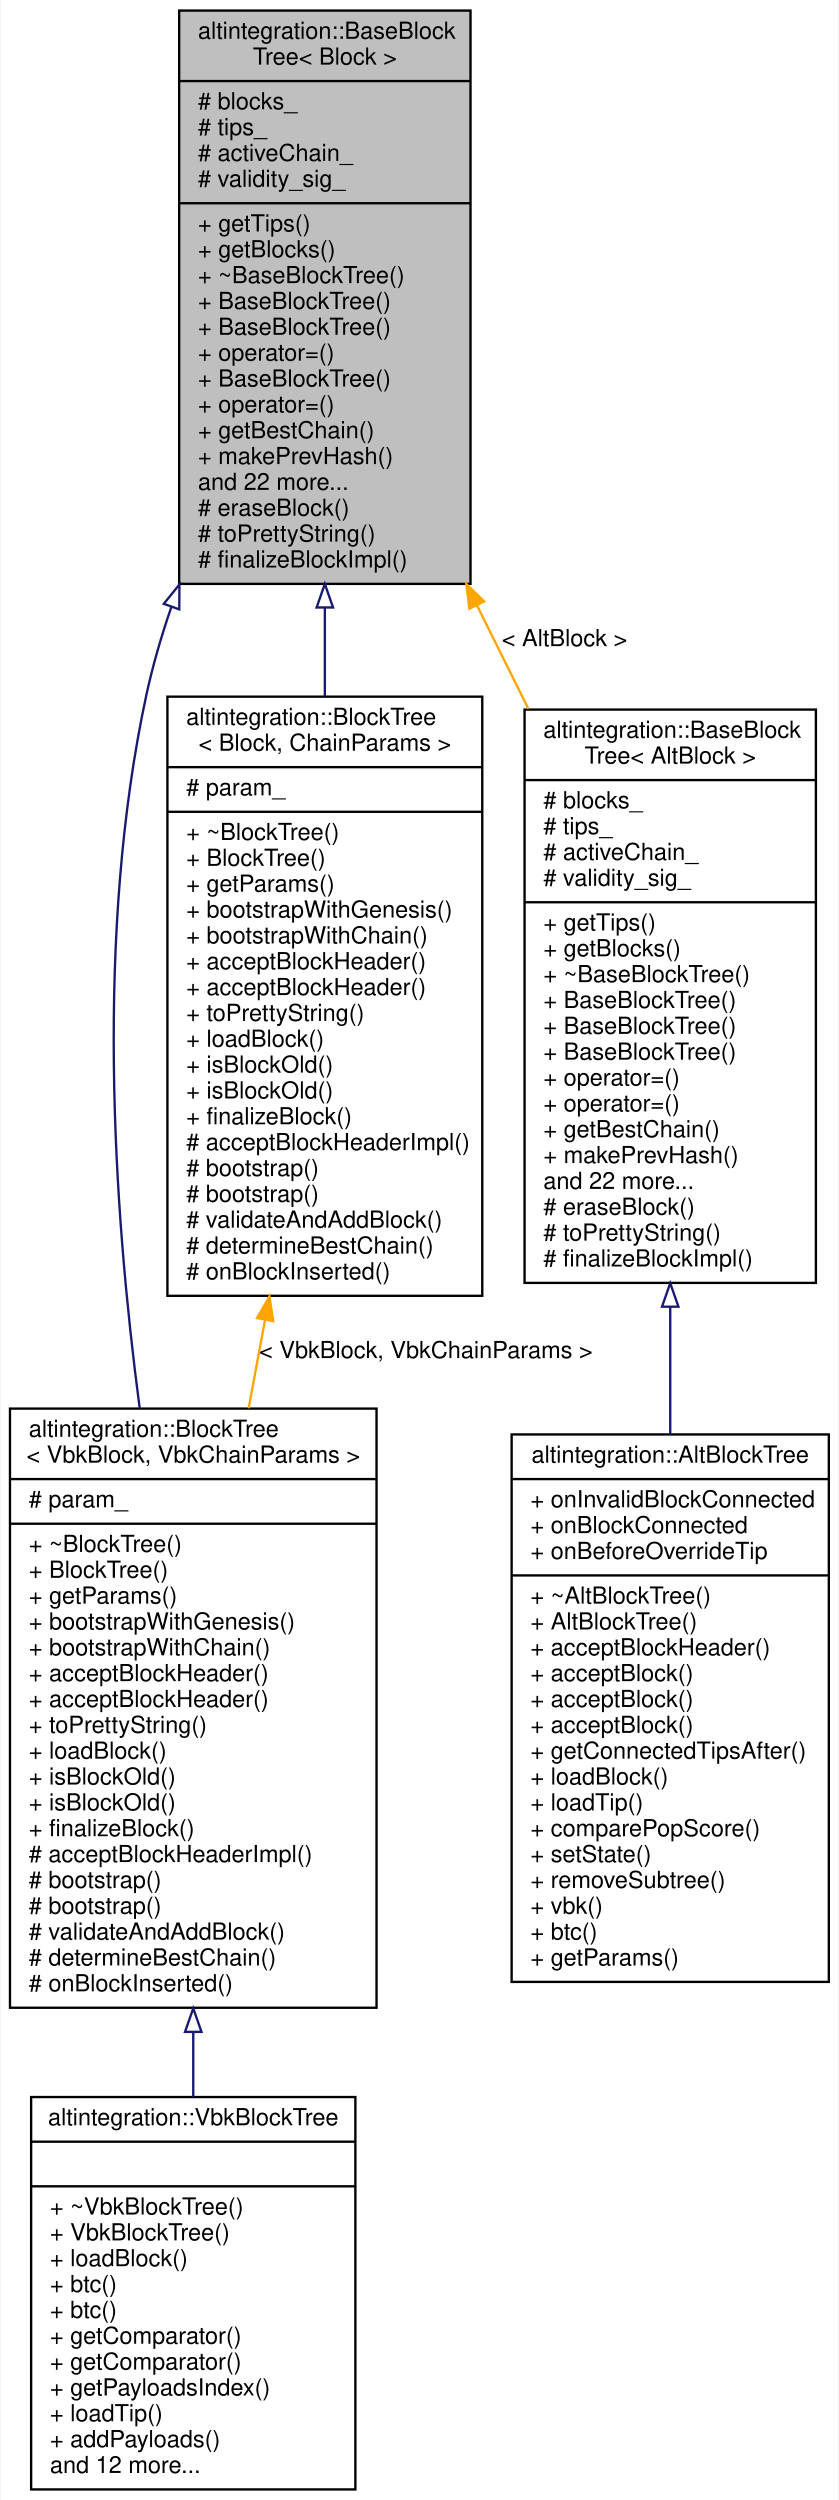
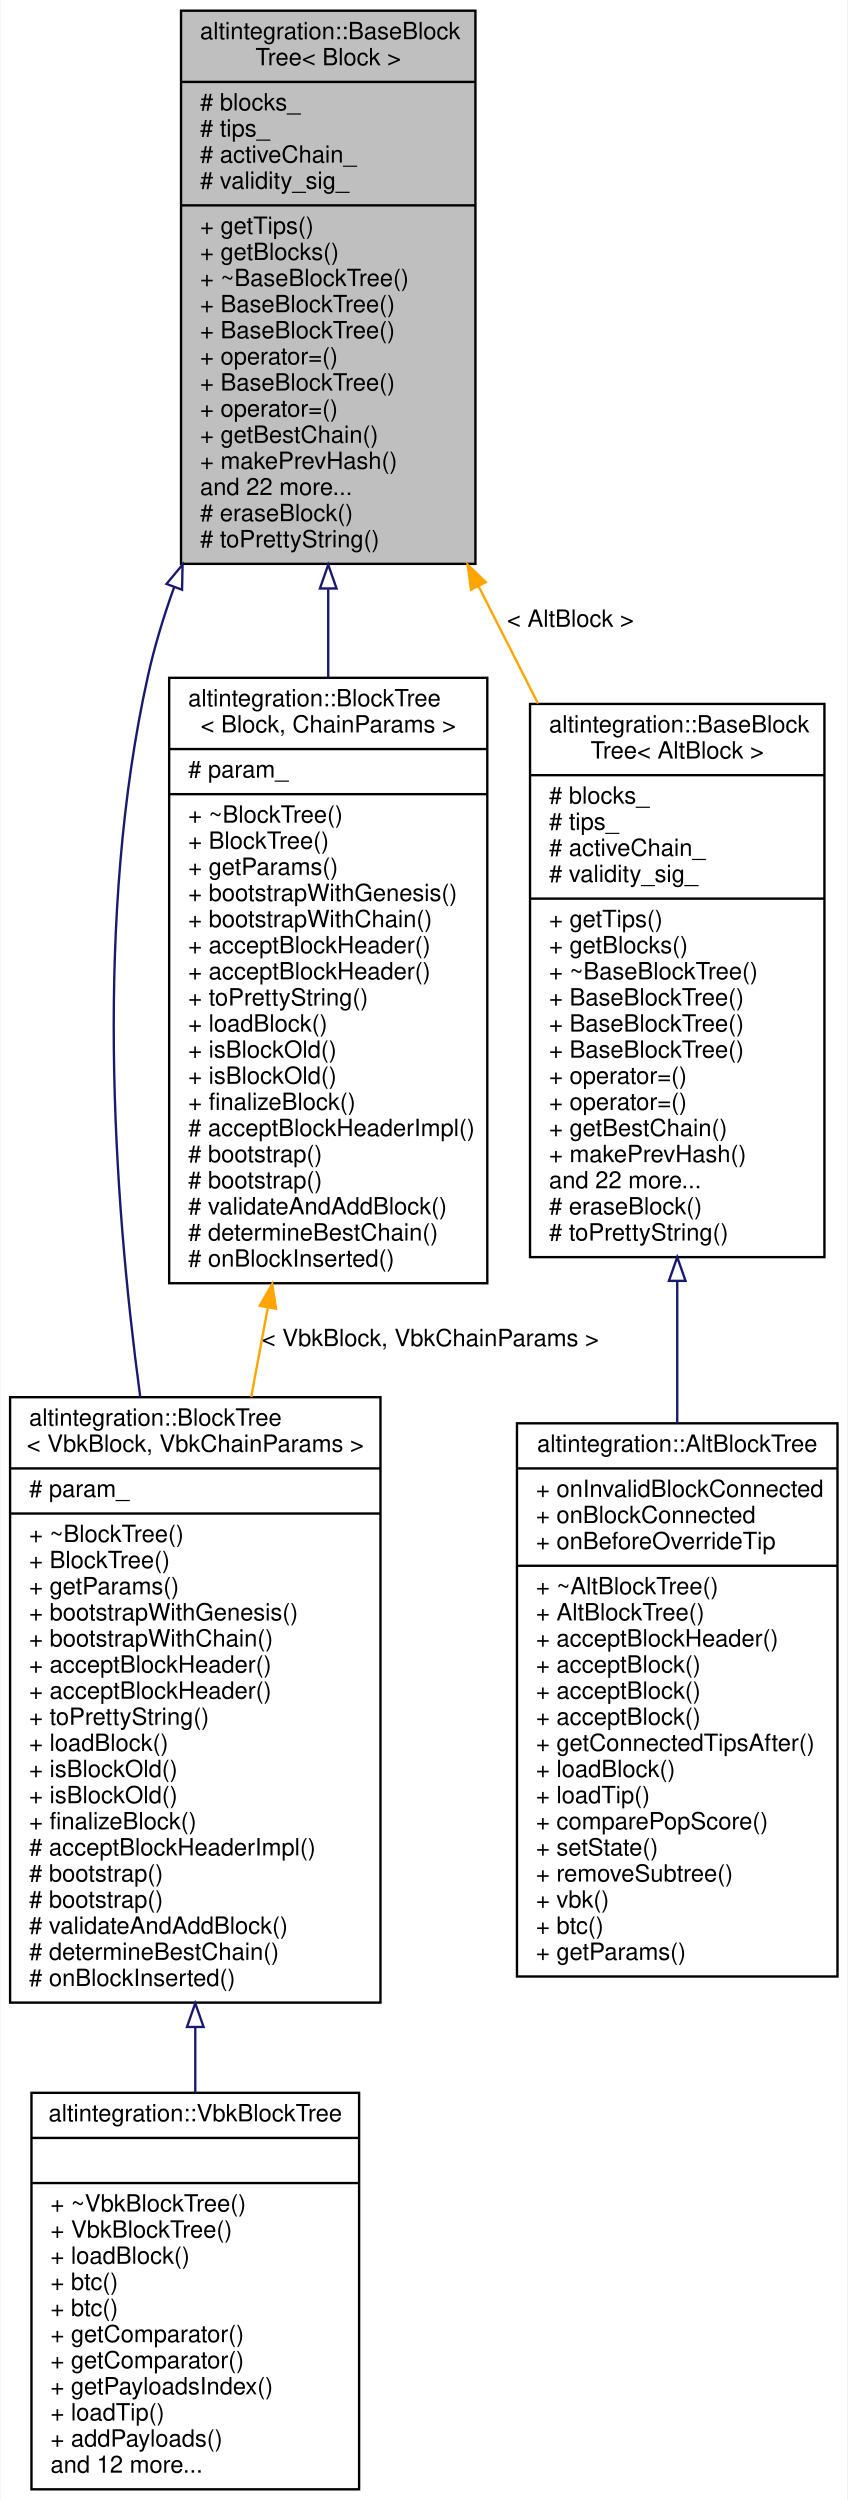
- <svg xmlns="http://www.w3.org/2000/svg" xmlns:xlink="http://www.w3.org/1999/xlink" width="357pt" height="1064pt" viewBox="0.00 0.00 356.50 1064.00">
-   <g id="graph0" class="graph" transform="scale(1 1) rotate(0) translate(4 1060)">
-     <polygon fill="white" stroke="transparent" points="-4,4 -4,-1060 352.5,-1060 352.5,4 -4,4" />
+ <svg xmlns="http://www.w3.org/2000/svg" xmlns:xlink="http://www.w3.org/1999/xlink" width="357pt" height="1053pt" viewBox="0.00 0.00 356.50 1053.00">
+   <g id="graph0" class="graph" transform="scale(1 1) rotate(0) translate(4 1049)">
+     <polygon fill="white" stroke="transparent" points="-4,4 -4,-1049 352.5,-1049 352.5,4 -4,4" />
    <g id="node1" class="node">
      <g id="a_node1">
        <a xlink:title="Base block tree that stores all blocks, maintains tree tips, maintains active chain.">
-           <polygon fill="#bfbfbf" stroke="black" points="72,-811.5 72,-1055.5 196,-1055.5 196,-811.5 72,-811.5" />
-           <text text-anchor="start" x="80" y="-1043.5" font-family="Helvetica,sans-Serif" font-size="10.00">altintegration::BaseBlock</text>
-           <text text-anchor="middle" x="134" y="-1032.5" font-family="Helvetica,sans-Serif" font-size="10.00">Tree&lt; Block &gt;</text>
-           <polyline fill="none" stroke="black" points="72,-1025.5 196,-1025.5 " />
-           <text text-anchor="start" x="80" y="-1013.5" font-family="Helvetica,sans-Serif" font-size="10.00"># blocks_</text>
-           <text text-anchor="start" x="80" y="-1002.5" font-family="Helvetica,sans-Serif" font-size="10.00"># tips_</text>
-           <text text-anchor="start" x="80" y="-991.5" font-family="Helvetica,sans-Serif" font-size="10.00"># activeChain_</text>
-           <text text-anchor="start" x="80" y="-980.5" font-family="Helvetica,sans-Serif" font-size="10.00"># validity_sig_</text>
-           <polyline fill="none" stroke="black" points="72,-973.5 196,-973.5 " />
-           <text text-anchor="start" x="80" y="-961.5" font-family="Helvetica,sans-Serif" font-size="10.00">+ getTips()</text>
-           <text text-anchor="start" x="80" y="-950.5" font-family="Helvetica,sans-Serif" font-size="10.00">+ getBlocks()</text>
-           <text text-anchor="start" x="80" y="-939.5" font-family="Helvetica,sans-Serif" font-size="10.00">+ ~BaseBlockTree()</text>
-           <text text-anchor="start" x="80" y="-928.5" font-family="Helvetica,sans-Serif" font-size="10.00">+ BaseBlockTree()</text>
+           <polygon fill="#bfbfbf" stroke="black" points="72,-811.5 72,-1044.5 196,-1044.5 196,-811.5 72,-811.5" />
+           <text text-anchor="start" x="80" y="-1032.5" font-family="Helvetica,sans-Serif" font-size="10.00">altintegration::BaseBlock</text>
+           <text text-anchor="middle" x="134" y="-1021.5" font-family="Helvetica,sans-Serif" font-size="10.00">Tree&lt; Block &gt;</text>
+           <polyline fill="none" stroke="black" points="72,-1014.5 196,-1014.5 " />
+           <text text-anchor="start" x="80" y="-1002.5" font-family="Helvetica,sans-Serif" font-size="10.00"># blocks_</text>
+           <text text-anchor="start" x="80" y="-991.5" font-family="Helvetica,sans-Serif" font-size="10.00"># tips_</text>
+           <text text-anchor="start" x="80" y="-980.5" font-family="Helvetica,sans-Serif" font-size="10.00"># activeChain_</text>
+           <text text-anchor="start" x="80" y="-969.5" font-family="Helvetica,sans-Serif" font-size="10.00"># validity_sig_</text>
+           <polyline fill="none" stroke="black" points="72,-962.5 196,-962.5 " />
+           <text text-anchor="start" x="80" y="-950.5" font-family="Helvetica,sans-Serif" font-size="10.00">+ getTips()</text>
+           <text text-anchor="start" x="80" y="-939.5" font-family="Helvetica,sans-Serif" font-size="10.00">+ getBlocks()</text>
+           <text text-anchor="start" x="80" y="-928.5" font-family="Helvetica,sans-Serif" font-size="10.00">+ ~BaseBlockTree()</text>
          <text text-anchor="start" x="80" y="-917.5" font-family="Helvetica,sans-Serif" font-size="10.00">+ BaseBlockTree()</text>
-           <text text-anchor="start" x="80" y="-906.5" font-family="Helvetica,sans-Serif" font-size="10.00">+ operator=()</text>
-           <text text-anchor="start" x="80" y="-895.5" font-family="Helvetica,sans-Serif" font-size="10.00">+ BaseBlockTree()</text>
-           <text text-anchor="start" x="80" y="-884.5" font-family="Helvetica,sans-Serif" font-size="10.00">+ operator=()</text>
-           <text text-anchor="start" x="80" y="-873.5" font-family="Helvetica,sans-Serif" font-size="10.00">+ getBestChain()</text>
-           <text text-anchor="start" x="80" y="-862.5" font-family="Helvetica,sans-Serif" font-size="10.00">+ makePrevHash()</text>
-           <text text-anchor="start" x="80" y="-851.5" font-family="Helvetica,sans-Serif" font-size="10.00">and 22 more...</text>
-           <text text-anchor="start" x="80" y="-840.5" font-family="Helvetica,sans-Serif" font-size="10.00"># eraseBlock()</text>
-           <text text-anchor="start" x="80" y="-829.5" font-family="Helvetica,sans-Serif" font-size="10.00"># toPrettyString()</text>
-           <text text-anchor="start" x="80" y="-818.5" font-family="Helvetica,sans-Serif" font-size="10.00"># finalizeBlockImpl()</text>
+           <text text-anchor="start" x="80" y="-906.5" font-family="Helvetica,sans-Serif" font-size="10.00">+ BaseBlockTree()</text>
+           <text text-anchor="start" x="80" y="-895.5" font-family="Helvetica,sans-Serif" font-size="10.00">+ operator=()</text>
+           <text text-anchor="start" x="80" y="-884.5" font-family="Helvetica,sans-Serif" font-size="10.00">+ BaseBlockTree()</text>
+           <text text-anchor="start" x="80" y="-873.5" font-family="Helvetica,sans-Serif" font-size="10.00">+ operator=()</text>
+           <text text-anchor="start" x="80" y="-862.5" font-family="Helvetica,sans-Serif" font-size="10.00">+ getBestChain()</text>
+           <text text-anchor="start" x="80" y="-851.5" font-family="Helvetica,sans-Serif" font-size="10.00">+ makePrevHash()</text>
+           <text text-anchor="start" x="80" y="-840.5" font-family="Helvetica,sans-Serif" font-size="10.00">and 22 more...</text>
+           <text text-anchor="start" x="80" y="-829.5" font-family="Helvetica,sans-Serif" font-size="10.00"># eraseBlock()</text>
+           <text text-anchor="start" x="80" y="-818.5" font-family="Helvetica,sans-Serif" font-size="10.00"># toPrettyString()</text>
        </a>
      </g>
    </g>
    <g id="node2" class="node">
      <g id="a_node2">
        <a xlink:href="structaltintegration_1_1BlockTree.html" target="_top" xlink:title=" ">
          <polygon fill="white" stroke="black" points="0,-205.5 0,-460.5 156,-460.5 156,-205.5 0,-205.5" />
          <text text-anchor="start" x="8" y="-448.5" font-family="Helvetica,sans-Serif" font-size="10.00">altintegration::BlockTree</text>
          <text text-anchor="middle" x="78" y="-437.5" font-family="Helvetica,sans-Serif" font-size="10.00">&lt; VbkBlock, VbkChainParams &gt;</text>
          <polyline fill="none" stroke="black" points="0,-430.5 156,-430.5 " />
          <text text-anchor="start" x="8" y="-418.5" font-family="Helvetica,sans-Serif" font-size="10.00"># param_</text>
          <polyline fill="none" stroke="black" points="0,-411.5 156,-411.5 " />
          <text text-anchor="start" x="8" y="-399.5" font-family="Helvetica,sans-Serif" font-size="10.00">+ ~BlockTree()</text>
          <text text-anchor="start" x="8" y="-388.5" font-family="Helvetica,sans-Serif" font-size="10.00">+ BlockTree()</text>
          <text text-anchor="start" x="8" y="-377.5" font-family="Helvetica,sans-Serif" font-size="10.00">+ getParams()</text>
          <text text-anchor="start" x="8" y="-366.5" font-family="Helvetica,sans-Serif" font-size="10.00">+ bootstrapWithGenesis()</text>
          <text text-anchor="start" x="8" y="-355.5" font-family="Helvetica,sans-Serif" font-size="10.00">+ bootstrapWithChain()</text>
          <text text-anchor="start" x="8" y="-344.5" font-family="Helvetica,sans-Serif" font-size="10.00">+ acceptBlockHeader()</text>
          <text text-anchor="start" x="8" y="-333.5" font-family="Helvetica,sans-Serif" font-size="10.00">+ acceptBlockHeader()</text>
          <text text-anchor="start" x="8" y="-322.5" font-family="Helvetica,sans-Serif" font-size="10.00">+ toPrettyString()</text>
          <text text-anchor="start" x="8" y="-311.5" font-family="Helvetica,sans-Serif" font-size="10.00">+ loadBlock()</text>
          <text text-anchor="start" x="8" y="-300.5" font-family="Helvetica,sans-Serif" font-size="10.00">+ isBlockOld()</text>
          <text text-anchor="start" x="8" y="-289.5" font-family="Helvetica,sans-Serif" font-size="10.00">+ isBlockOld()</text>
          <text text-anchor="start" x="8" y="-278.5" font-family="Helvetica,sans-Serif" font-size="10.00">+ finalizeBlock()</text>
          <text text-anchor="start" x="8" y="-267.5" font-family="Helvetica,sans-Serif" font-size="10.00"># acceptBlockHeaderImpl()</text>
          <text text-anchor="start" x="8" y="-256.5" font-family="Helvetica,sans-Serif" font-size="10.00"># bootstrap()</text>
          <text text-anchor="start" x="8" y="-245.5" font-family="Helvetica,sans-Serif" font-size="10.00"># bootstrap()</text>
          <text text-anchor="start" x="8" y="-234.5" font-family="Helvetica,sans-Serif" font-size="10.00"># validateAndAddBlock()</text>
          <text text-anchor="start" x="8" y="-223.5" font-family="Helvetica,sans-Serif" font-size="10.00"># determineBestChain()</text>
          <text text-anchor="start" x="8" y="-212.5" font-family="Helvetica,sans-Serif" font-size="10.00"># onBlockInserted()</text>
        </a>
      </g>
    </g>
    <g id="edge1" class="edge">
-       <path fill="none" stroke="midnightblue" d="M68.7,-801.71C64.38,-789.19 60.69,-776.5 58,-764 36.39,-663.54 43.77,-546.95 55.22,-460.53" />
-       <polygon fill="none" stroke="midnightblue" points="65.45,-803.01 72.12,-811.25 72.04,-800.65 65.45,-803.01" />
+       <path fill="none" stroke="midnightblue" d="M69.1,-801.69C64.61,-789.2 60.77,-776.51 58,-764 35.76,-663.68 43.18,-547.07 54.82,-460.62" />
+       <polygon fill="none" stroke="midnightblue" points="65.87,-803.05 72.65,-811.19 72.43,-800.6 65.87,-803.05" />
    </g>
    <g id="node4" class="node">
      <g id="a_node4">
        <a xlink:href="structaltintegration_1_1BlockTree.html" target="_top" xlink:title="BlockTree is a tree of blocks with single &quot;bootstrap&quot; block as root.">
          <polygon fill="white" stroke="black" points="67,-508.5 67,-763.5 201,-763.5 201,-508.5 67,-508.5" />
          <text text-anchor="start" x="75" y="-751.5" font-family="Helvetica,sans-Serif" font-size="10.00">altintegration::BlockTree</text>
          <text text-anchor="middle" x="134" y="-740.5" font-family="Helvetica,sans-Serif" font-size="10.00">&lt; Block, ChainParams &gt;</text>
          <polyline fill="none" stroke="black" points="67,-733.5 201,-733.5 " />
          <text text-anchor="start" x="75" y="-721.5" font-family="Helvetica,sans-Serif" font-size="10.00"># param_</text>
          <polyline fill="none" stroke="black" points="67,-714.5 201,-714.5 " />
          <text text-anchor="start" x="75" y="-702.5" font-family="Helvetica,sans-Serif" font-size="10.00">+ ~BlockTree()</text>
          <text text-anchor="start" x="75" y="-691.5" font-family="Helvetica,sans-Serif" font-size="10.00">+ BlockTree()</text>
          <text text-anchor="start" x="75" y="-680.5" font-family="Helvetica,sans-Serif" font-size="10.00">+ getParams()</text>
          <text text-anchor="start" x="75" y="-669.5" font-family="Helvetica,sans-Serif" font-size="10.00">+ bootstrapWithGenesis()</text>
          <text text-anchor="start" x="75" y="-658.5" font-family="Helvetica,sans-Serif" font-size="10.00">+ bootstrapWithChain()</text>
          <text text-anchor="start" x="75" y="-647.5" font-family="Helvetica,sans-Serif" font-size="10.00">+ acceptBlockHeader()</text>
          <text text-anchor="start" x="75" y="-636.5" font-family="Helvetica,sans-Serif" font-size="10.00">+ acceptBlockHeader()</text>
          <text text-anchor="start" x="75" y="-625.5" font-family="Helvetica,sans-Serif" font-size="10.00">+ toPrettyString()</text>
          <text text-anchor="start" x="75" y="-614.5" font-family="Helvetica,sans-Serif" font-size="10.00">+ loadBlock()</text>
          <text text-anchor="start" x="75" y="-603.5" font-family="Helvetica,sans-Serif" font-size="10.00">+ isBlockOld()</text>
          <text text-anchor="start" x="75" y="-592.5" font-family="Helvetica,sans-Serif" font-size="10.00">+ isBlockOld()</text>
          <text text-anchor="start" x="75" y="-581.5" font-family="Helvetica,sans-Serif" font-size="10.00">+ finalizeBlock()</text>
          <text text-anchor="start" x="75" y="-570.5" font-family="Helvetica,sans-Serif" font-size="10.00"># acceptBlockHeaderImpl()</text>
          <text text-anchor="start" x="75" y="-559.5" font-family="Helvetica,sans-Serif" font-size="10.00"># bootstrap()</text>
          <text text-anchor="start" x="75" y="-548.5" font-family="Helvetica,sans-Serif" font-size="10.00"># bootstrap()</text>
          <text text-anchor="start" x="75" y="-537.5" font-family="Helvetica,sans-Serif" font-size="10.00"># validateAndAddBlock()</text>
          <text text-anchor="start" x="75" y="-526.5" font-family="Helvetica,sans-Serif" font-size="10.00"># determineBestChain()</text>
          <text text-anchor="start" x="75" y="-515.5" font-family="Helvetica,sans-Serif" font-size="10.00"># onBlockInserted()</text>
        </a>
      </g>
    </g>
    <g id="edge3" class="edge">
-       <path fill="none" stroke="midnightblue" d="M134,-801.42C134,-788.86 134,-776.13 134,-763.61" />
-       <polygon fill="none" stroke="midnightblue" points="130.5,-801.46 134,-811.46 137.5,-801.46 130.5,-801.46" />
+       <path fill="none" stroke="midnightblue" d="M134,-800.82C134,-788.49 134,-775.97 134,-763.63" />
+       <polygon fill="none" stroke="midnightblue" points="130.5,-801.13 134,-811.13 137.5,-801.13 130.5,-801.13" />
    </g>
    <g id="node5" class="node">
      <g id="a_node5">
        <a xlink:href="structaltintegration_1_1BaseBlockTree.html" target="_top" xlink:title=" ">
-           <polygon fill="white" stroke="black" points="219,-514 219,-758 343,-758 343,-514 219,-514" />
-           <text text-anchor="start" x="227" y="-746" font-family="Helvetica,sans-Serif" font-size="10.00">altintegration::BaseBlock</text>
-           <text text-anchor="middle" x="281" y="-735" font-family="Helvetica,sans-Serif" font-size="10.00">Tree&lt; AltBlock &gt;</text>
-           <polyline fill="none" stroke="black" points="219,-728 343,-728 " />
-           <text text-anchor="start" x="227" y="-716" font-family="Helvetica,sans-Serif" font-size="10.00"># blocks_</text>
-           <text text-anchor="start" x="227" y="-705" font-family="Helvetica,sans-Serif" font-size="10.00"># tips_</text>
-           <text text-anchor="start" x="227" y="-694" font-family="Helvetica,sans-Serif" font-size="10.00"># activeChain_</text>
-           <text text-anchor="start" x="227" y="-683" font-family="Helvetica,sans-Serif" font-size="10.00"># validity_sig_</text>
-           <polyline fill="none" stroke="black" points="219,-676 343,-676 " />
-           <text text-anchor="start" x="227" y="-664" font-family="Helvetica,sans-Serif" font-size="10.00">+ getTips()</text>
-           <text text-anchor="start" x="227" y="-653" font-family="Helvetica,sans-Serif" font-size="10.00">+ getBlocks()</text>
-           <text text-anchor="start" x="227" y="-642" font-family="Helvetica,sans-Serif" font-size="10.00">+ ~BaseBlockTree()</text>
-           <text text-anchor="start" x="227" y="-631" font-family="Helvetica,sans-Serif" font-size="10.00">+ BaseBlockTree()</text>
-           <text text-anchor="start" x="227" y="-620" font-family="Helvetica,sans-Serif" font-size="10.00">+ BaseBlockTree()</text>
-           <text text-anchor="start" x="227" y="-609" font-family="Helvetica,sans-Serif" font-size="10.00">+ BaseBlockTree()</text>
-           <text text-anchor="start" x="227" y="-598" font-family="Helvetica,sans-Serif" font-size="10.00">+ operator=()</text>
-           <text text-anchor="start" x="227" y="-587" font-family="Helvetica,sans-Serif" font-size="10.00">+ operator=()</text>
-           <text text-anchor="start" x="227" y="-576" font-family="Helvetica,sans-Serif" font-size="10.00">+ getBestChain()</text>
-           <text text-anchor="start" x="227" y="-565" font-family="Helvetica,sans-Serif" font-size="10.00">+ makePrevHash()</text>
-           <text text-anchor="start" x="227" y="-554" font-family="Helvetica,sans-Serif" font-size="10.00">and 22 more...</text>
-           <text text-anchor="start" x="227" y="-543" font-family="Helvetica,sans-Serif" font-size="10.00"># eraseBlock()</text>
-           <text text-anchor="start" x="227" y="-532" font-family="Helvetica,sans-Serif" font-size="10.00"># toPrettyString()</text>
-           <text text-anchor="start" x="227" y="-521" font-family="Helvetica,sans-Serif" font-size="10.00"># finalizeBlockImpl()</text>
+           <polygon fill="white" stroke="black" points="219,-519.5 219,-752.5 343,-752.5 343,-519.5 219,-519.5" />
+           <text text-anchor="start" x="227" y="-740.5" font-family="Helvetica,sans-Serif" font-size="10.00">altintegration::BaseBlock</text>
+           <text text-anchor="middle" x="281" y="-729.5" font-family="Helvetica,sans-Serif" font-size="10.00">Tree&lt; AltBlock &gt;</text>
+           <polyline fill="none" stroke="black" points="219,-722.5 343,-722.5 " />
+           <text text-anchor="start" x="227" y="-710.5" font-family="Helvetica,sans-Serif" font-size="10.00"># blocks_</text>
+           <text text-anchor="start" x="227" y="-699.5" font-family="Helvetica,sans-Serif" font-size="10.00"># tips_</text>
+           <text text-anchor="start" x="227" y="-688.5" font-family="Helvetica,sans-Serif" font-size="10.00"># activeChain_</text>
+           <text text-anchor="start" x="227" y="-677.5" font-family="Helvetica,sans-Serif" font-size="10.00"># validity_sig_</text>
+           <polyline fill="none" stroke="black" points="219,-670.5 343,-670.5 " />
+           <text text-anchor="start" x="227" y="-658.5" font-family="Helvetica,sans-Serif" font-size="10.00">+ getTips()</text>
+           <text text-anchor="start" x="227" y="-647.5" font-family="Helvetica,sans-Serif" font-size="10.00">+ getBlocks()</text>
+           <text text-anchor="start" x="227" y="-636.5" font-family="Helvetica,sans-Serif" font-size="10.00">+ ~BaseBlockTree()</text>
+           <text text-anchor="start" x="227" y="-625.5" font-family="Helvetica,sans-Serif" font-size="10.00">+ BaseBlockTree()</text>
+           <text text-anchor="start" x="227" y="-614.5" font-family="Helvetica,sans-Serif" font-size="10.00">+ BaseBlockTree()</text>
+           <text text-anchor="start" x="227" y="-603.5" font-family="Helvetica,sans-Serif" font-size="10.00">+ BaseBlockTree()</text>
+           <text text-anchor="start" x="227" y="-592.5" font-family="Helvetica,sans-Serif" font-size="10.00">+ operator=()</text>
+           <text text-anchor="start" x="227" y="-581.5" font-family="Helvetica,sans-Serif" font-size="10.00">+ operator=()</text>
+           <text text-anchor="start" x="227" y="-570.5" font-family="Helvetica,sans-Serif" font-size="10.00">+ getBestChain()</text>
+           <text text-anchor="start" x="227" y="-559.5" font-family="Helvetica,sans-Serif" font-size="10.00">+ makePrevHash()</text>
+           <text text-anchor="start" x="227" y="-548.5" font-family="Helvetica,sans-Serif" font-size="10.00">and 22 more...</text>
+           <text text-anchor="start" x="227" y="-537.5" font-family="Helvetica,sans-Serif" font-size="10.00"># eraseBlock()</text>
+           <text text-anchor="start" x="227" y="-526.5" font-family="Helvetica,sans-Serif" font-size="10.00"># toPrettyString()</text>
        </a>
      </g>
    </g>
    <g id="edge5" class="edge">
-       <path fill="none" stroke="orange" d="M198.73,-802.38C206.02,-787.73 213.42,-772.86 220.64,-758.33" />
-       <polygon fill="orange" stroke="orange" points="195.53,-800.94 194.21,-811.46 201.8,-804.06 195.53,-800.94" />
+       <path fill="none" stroke="orange" d="M197.33,-802.06C205.64,-785.67 214.13,-768.92 222.36,-752.68" />
+       <polygon fill="orange" stroke="orange" points="194.13,-800.63 192.73,-811.13 200.38,-803.8 194.13,-800.63" />
      <text text-anchor="middle" x="236" y="-785" font-family="Helvetica,sans-Serif" font-size="10.00"> &lt; AltBlock &gt;</text>
    </g>
    <g id="node3" class="node">
      <g id="a_node3">
        <a xlink:href="structaltintegration_1_1VbkBlockTree.html" target="_top" xlink:title="Veriblock block tree.">
          <polygon fill="white" stroke="black" points="9,-0.5 9,-167.5 147,-167.5 147,-0.5 9,-0.5" />
          <text text-anchor="middle" x="78" y="-155.5" font-family="Helvetica,sans-Serif" font-size="10.00">altintegration::VbkBlockTree</text>
          <polyline fill="none" stroke="black" points="9,-148.5 147,-148.5 " />
          <text text-anchor="middle" x="78" y="-136.5" font-family="Helvetica,sans-Serif" font-size="10.00"> </text>
          <polyline fill="none" stroke="black" points="9,-129.5 147,-129.5 " />
          <text text-anchor="start" x="17" y="-117.5" font-family="Helvetica,sans-Serif" font-size="10.00">+ ~VbkBlockTree()</text>
          <text text-anchor="start" x="17" y="-106.5" font-family="Helvetica,sans-Serif" font-size="10.00">+ VbkBlockTree()</text>
          <text text-anchor="start" x="17" y="-95.5" font-family="Helvetica,sans-Serif" font-size="10.00">+ loadBlock()</text>
          <text text-anchor="start" x="17" y="-84.5" font-family="Helvetica,sans-Serif" font-size="10.00">+ btc()</text>
          <text text-anchor="start" x="17" y="-73.5" font-family="Helvetica,sans-Serif" font-size="10.00">+ btc()</text>
          <text text-anchor="start" x="17" y="-62.5" font-family="Helvetica,sans-Serif" font-size="10.00">+ getComparator()</text>
          <text text-anchor="start" x="17" y="-51.5" font-family="Helvetica,sans-Serif" font-size="10.00">+ getComparator()</text>
          <text text-anchor="start" x="17" y="-40.5" font-family="Helvetica,sans-Serif" font-size="10.00">+ getPayloadsIndex()</text>
          <text text-anchor="start" x="17" y="-29.5" font-family="Helvetica,sans-Serif" font-size="10.00">+ loadTip()</text>
          <text text-anchor="start" x="17" y="-18.5" font-family="Helvetica,sans-Serif" font-size="10.00">+ addPayloads()</text>
          <text text-anchor="start" x="17" y="-7.5" font-family="Helvetica,sans-Serif" font-size="10.00">and 12 more...</text>
        </a>
      </g>
    </g>
    <g id="edge2" class="edge">
      <path fill="none" stroke="midnightblue" d="M78,-195.07C78,-185.72 78,-176.48 78,-167.56" />
      <polygon fill="none" stroke="midnightblue" points="74.5,-195.24 78,-205.24 81.5,-195.24 74.5,-195.24" />
    </g>
    <g id="edge4" class="edge">
      <path fill="none" stroke="orange" d="M108.55,-498.22C106.22,-485.7 103.87,-473.05 101.56,-460.63" />
      <polygon fill="orange" stroke="orange" points="105.14,-499.03 110.41,-508.22 112.03,-497.75 105.14,-499.03" />
      <text text-anchor="middle" x="177" y="-482" font-family="Helvetica,sans-Serif" font-size="10.00"> &lt; VbkBlock, VbkChainParams &gt;</text>
    </g>
    <g id="node6" class="node">
      <g id="a_node6">
        <a xlink:href="structaltintegration_1_1AltBlockTree.html" target="_top" xlink:title="Represents simplified view on Altchain's block tree, maintains VBK tree and BTC tree.">
          <polygon fill="white" stroke="black" points="213.5,-216.5 213.5,-449.5 348.5,-449.5 348.5,-216.5 213.5,-216.5" />
          <text text-anchor="middle" x="281" y="-437.5" font-family="Helvetica,sans-Serif" font-size="10.00">altintegration::AltBlockTree</text>
          <polyline fill="none" stroke="black" points="213.5,-430.5 348.5,-430.5 " />
          <text text-anchor="start" x="221.5" y="-418.5" font-family="Helvetica,sans-Serif" font-size="10.00">+ onInvalidBlockConnected</text>
          <text text-anchor="start" x="221.5" y="-407.5" font-family="Helvetica,sans-Serif" font-size="10.00">+ onBlockConnected</text>
          <text text-anchor="start" x="221.5" y="-396.5" font-family="Helvetica,sans-Serif" font-size="10.00">+ onBeforeOverrideTip</text>
          <polyline fill="none" stroke="black" points="213.5,-389.5 348.5,-389.5 " />
          <text text-anchor="start" x="221.5" y="-377.5" font-family="Helvetica,sans-Serif" font-size="10.00">+ ~AltBlockTree()</text>
          <text text-anchor="start" x="221.5" y="-366.5" font-family="Helvetica,sans-Serif" font-size="10.00">+ AltBlockTree()</text>
          <text text-anchor="start" x="221.5" y="-355.5" font-family="Helvetica,sans-Serif" font-size="10.00">+ acceptBlockHeader()</text>
          <text text-anchor="start" x="221.5" y="-344.5" font-family="Helvetica,sans-Serif" font-size="10.00">+ acceptBlock()</text>
          <text text-anchor="start" x="221.5" y="-333.5" font-family="Helvetica,sans-Serif" font-size="10.00">+ acceptBlock()</text>
          <text text-anchor="start" x="221.5" y="-322.5" font-family="Helvetica,sans-Serif" font-size="10.00">+ acceptBlock()</text>
          <text text-anchor="start" x="221.5" y="-311.5" font-family="Helvetica,sans-Serif" font-size="10.00">+ getConnectedTipsAfter()</text>
          <text text-anchor="start" x="221.5" y="-300.5" font-family="Helvetica,sans-Serif" font-size="10.00">+ loadBlock()</text>
          <text text-anchor="start" x="221.5" y="-289.5" font-family="Helvetica,sans-Serif" font-size="10.00">+ loadTip()</text>
          <text text-anchor="start" x="221.5" y="-278.5" font-family="Helvetica,sans-Serif" font-size="10.00">+ comparePopScore()</text>
          <text text-anchor="start" x="221.5" y="-267.5" font-family="Helvetica,sans-Serif" font-size="10.00">+ setState()</text>
          <text text-anchor="start" x="221.5" y="-256.5" font-family="Helvetica,sans-Serif" font-size="10.00">+ removeSubtree()</text>
          <text text-anchor="start" x="221.5" y="-245.5" font-family="Helvetica,sans-Serif" font-size="10.00">+ vbk()</text>
          <text text-anchor="start" x="221.5" y="-234.5" font-family="Helvetica,sans-Serif" font-size="10.00">+ btc()</text>
          <text text-anchor="start" x="221.5" y="-223.5" font-family="Helvetica,sans-Serif" font-size="10.00">+ getParams()</text>
        </a>
      </g>
    </g>
    <g id="edge6" class="edge">
-       <path fill="none" stroke="midnightblue" d="M281,-503.87C281,-485.77 281,-467.29 281,-449.51" />
-       <polygon fill="none" stroke="midnightblue" points="277.5,-503.87 281,-513.87 284.5,-503.87 277.5,-503.87" />
+       <path fill="none" stroke="midnightblue" d="M281,-509.23C281,-489.5 281,-469.19 281,-449.7" />
+       <polygon fill="none" stroke="midnightblue" points="277.5,-509.49 281,-519.49 284.5,-509.49 277.5,-509.49" />
    </g>
  </g>
</svg>
